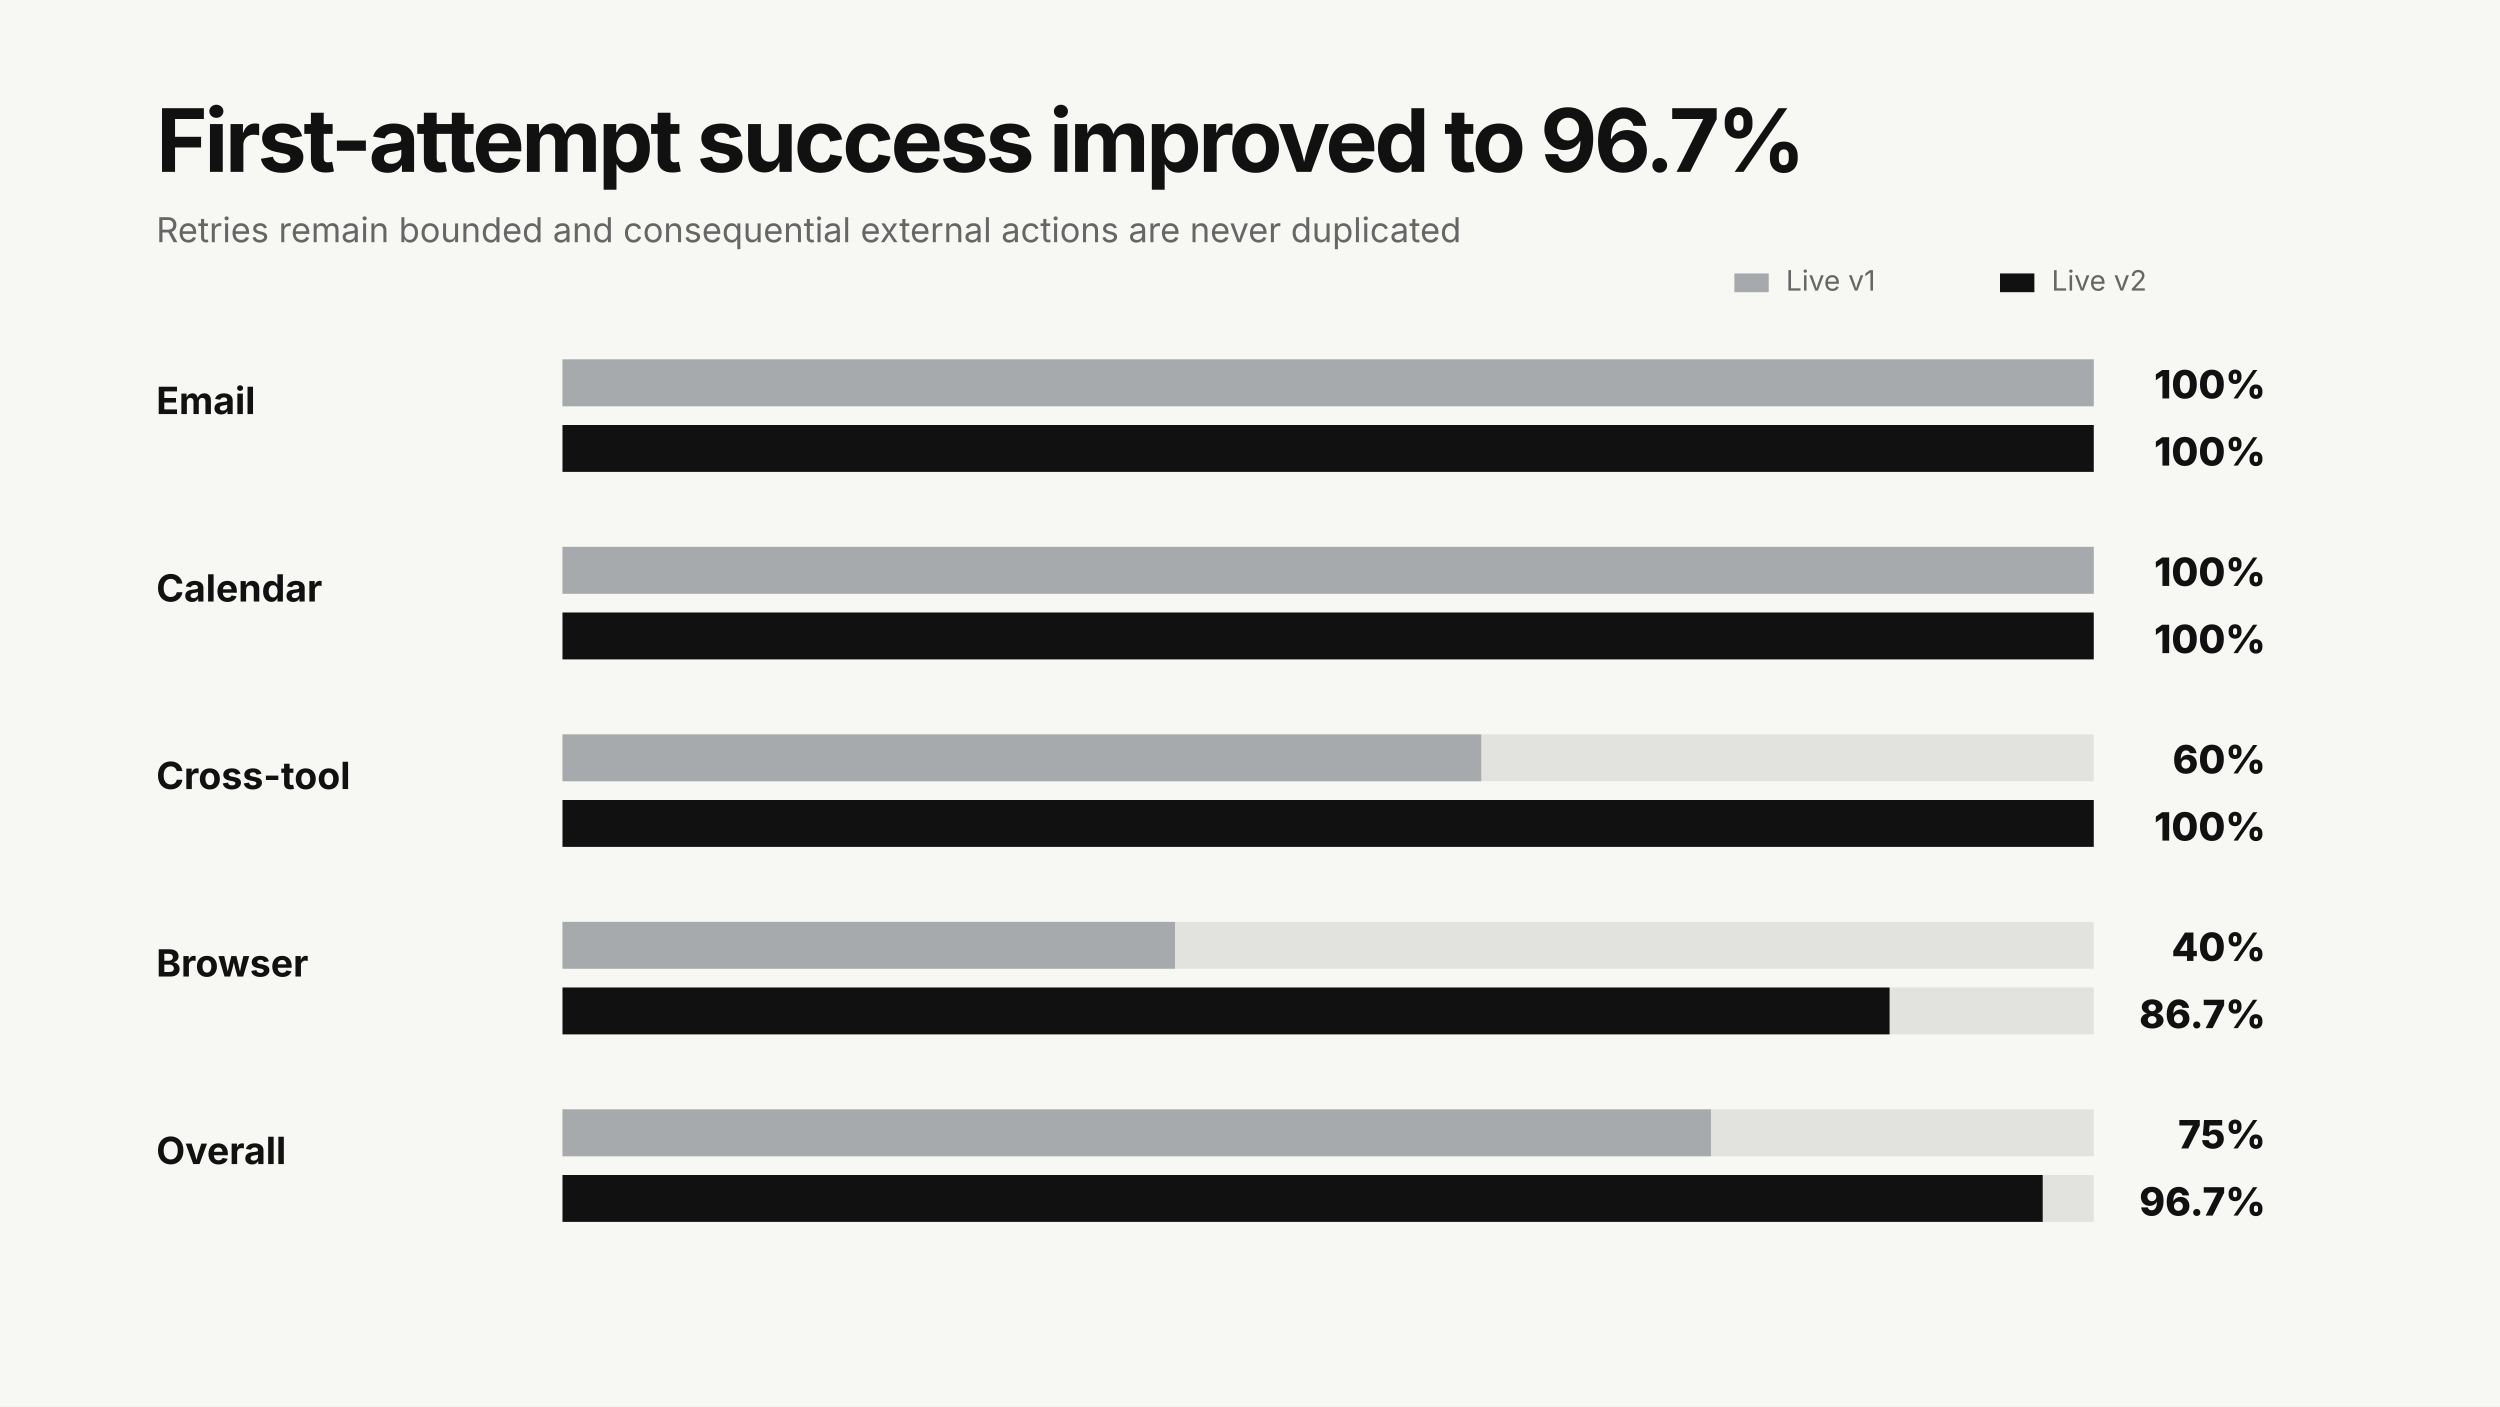
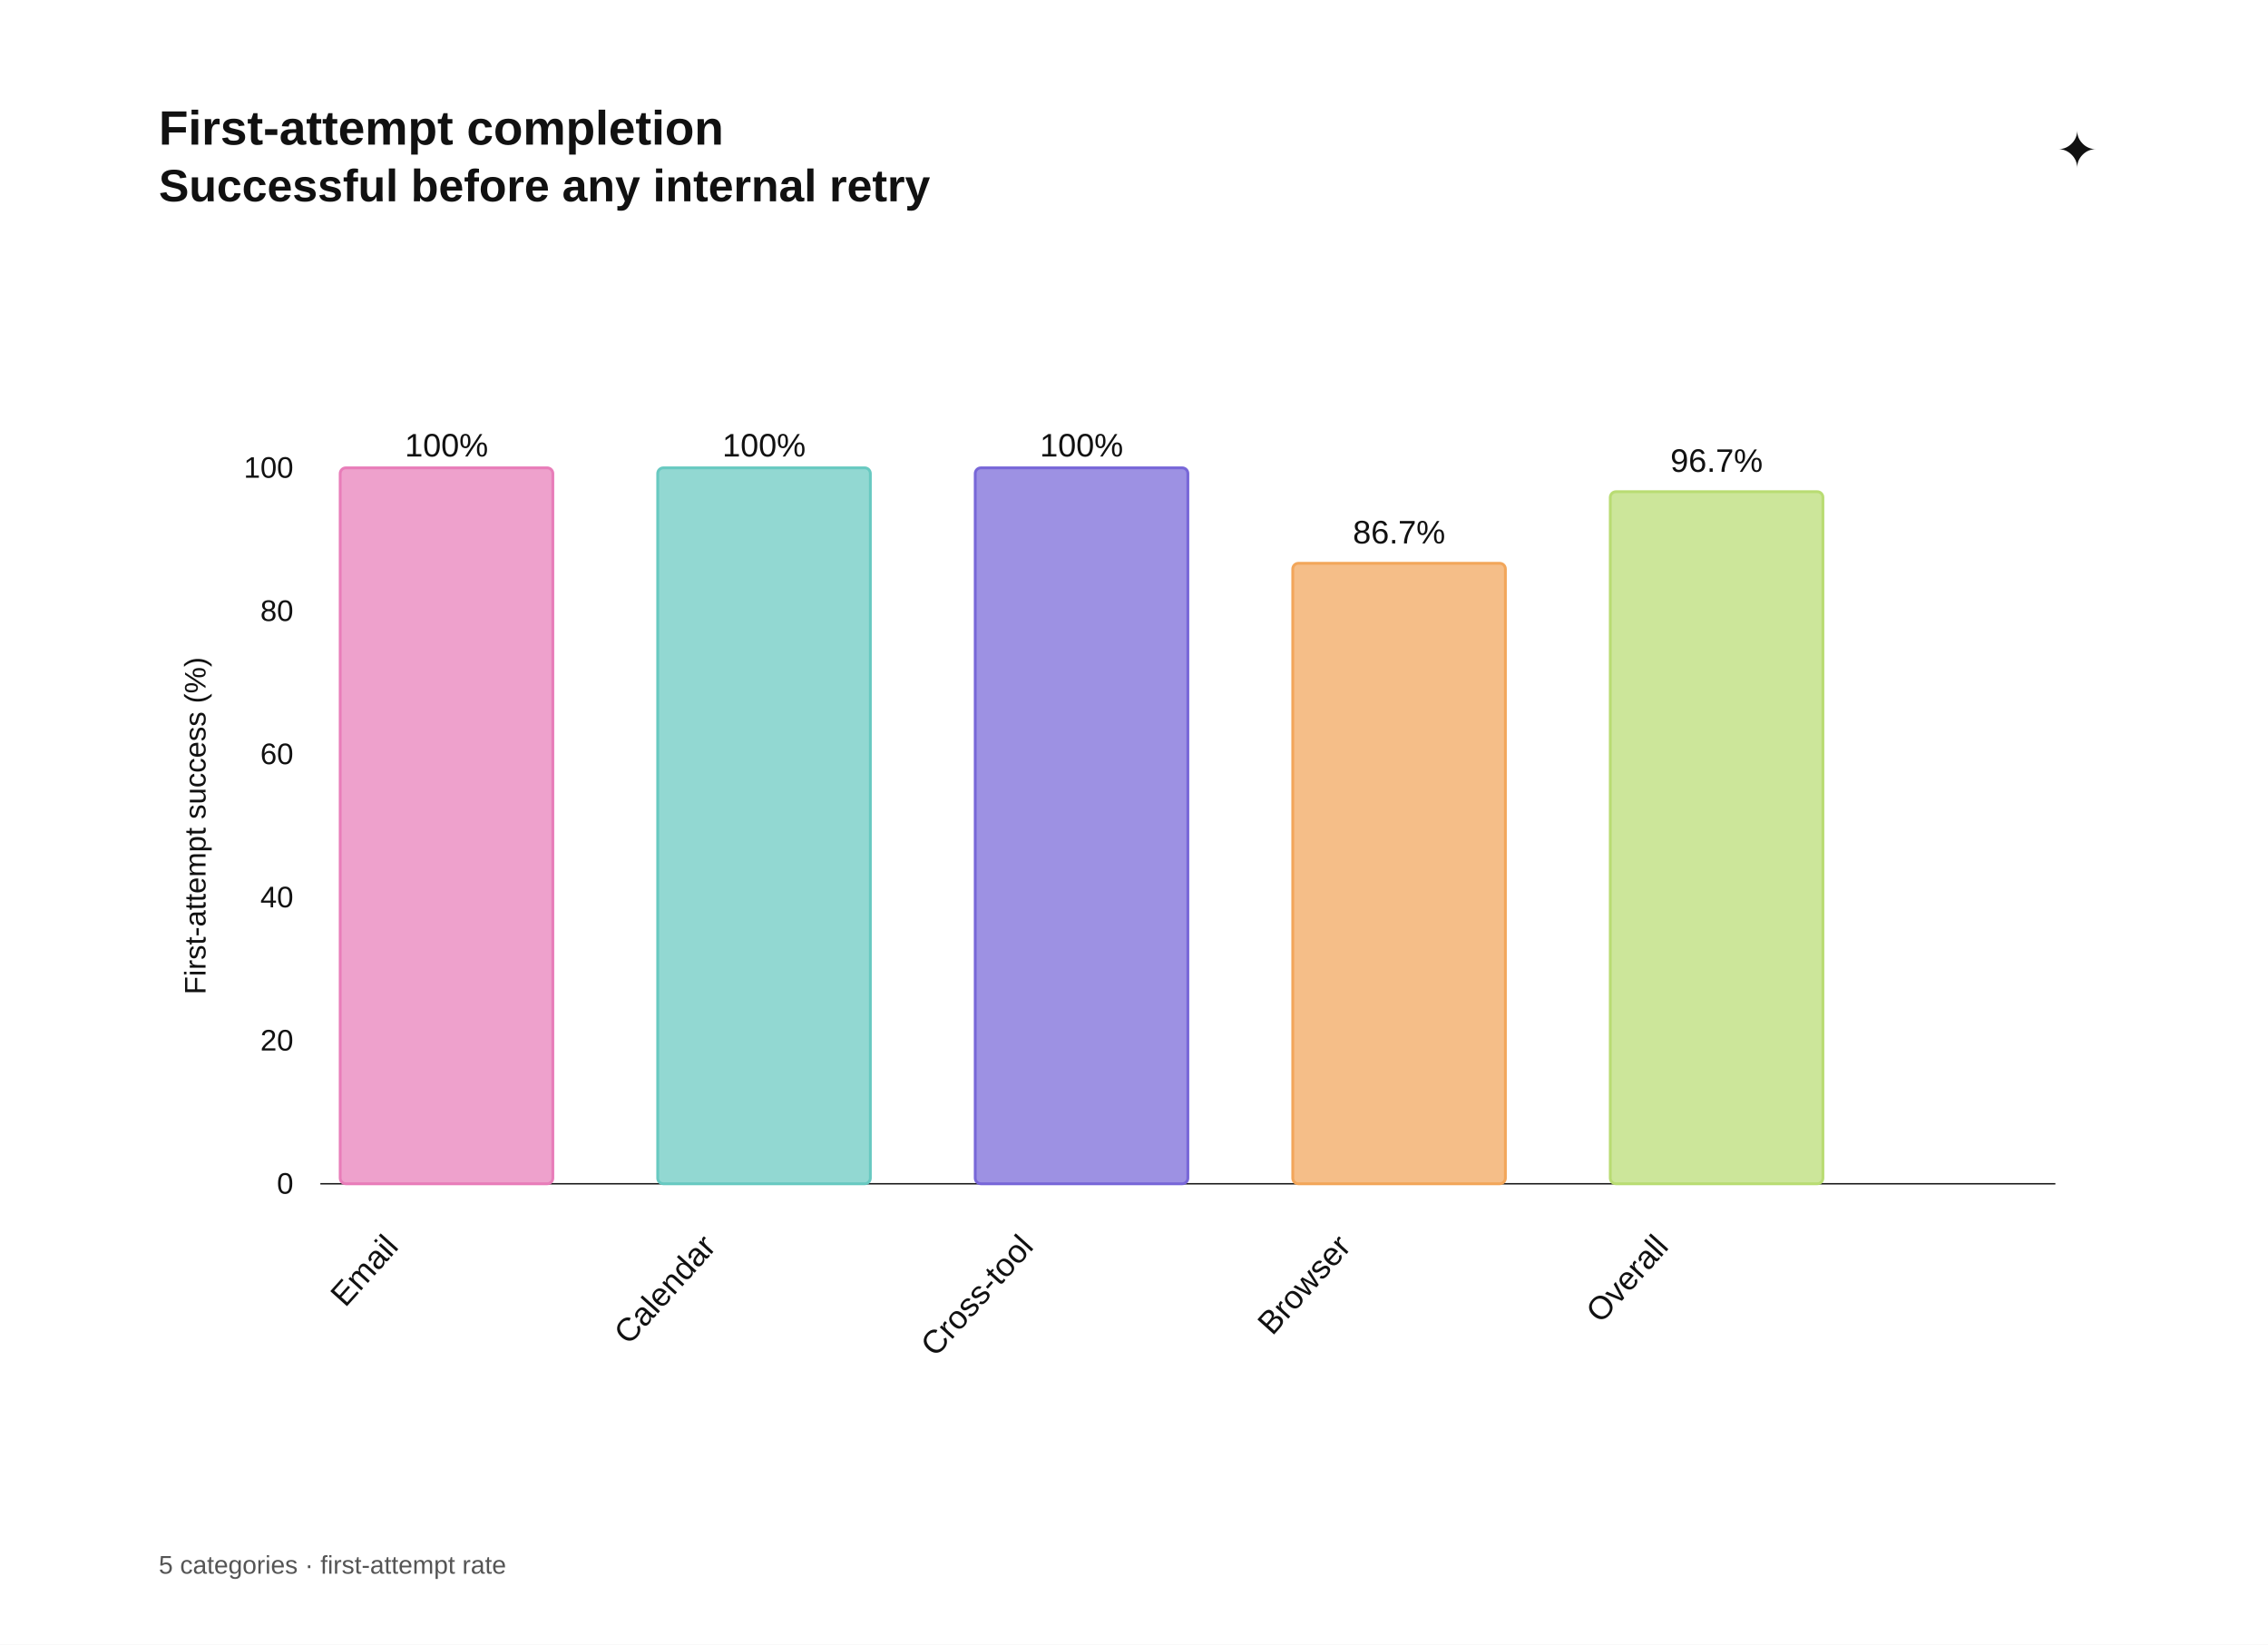
- <svg xmlns="http://www.w3.org/2000/svg" width="1600" height="900" viewBox="0 0 1600 900">
-   <rect width="1600" height="900" fill="#F7F7F4" />
-   <style>text{font-family:Inter,ui-sans-serif,-apple-system,BlinkMacSystemFont,"Segoe UI",sans-serif;fill:#111}.title{font-size:56px;font-weight:740;letter-spacing:-2px}.sub{font-size:22px;fill:#666}.label{font-size:24px;font-weight:650}.value{font-size:25px;font-weight:760}.small{font-size:18px;fill:#666}.note{font-size:18px;fill:#777}</style>
-   <text class="title" x="100" y="110">First-attempt success improved to 96.7%</text>
-   <text class="sub" x="100" y="155">Retries remain bounded and consequential external actions are never duplicated</text>
-   <rect x="1110" y="175" width="22" height="12" fill="#A7AAAC" />
-   <text class="small" x="1143" y="186">Live v1</text>
-   <rect x="1280" y="175" width="22" height="12" fill="#111" />
-   <text class="small" x="1313" y="186">Live v2</text>
-   <text class="label" x="100" y="265">Email</text>
-   <rect x="360" y="230" width="980" height="30" fill="#E2E2DE" />
-   <rect x="360" y="230" width="980" height="30" fill="#A7AAAC" />
-   <rect x="360" y="272" width="980" height="30" fill="#E2E2DE" />
-   <rect x="360" y="272" width="980" height="30" fill="#111" />
-   <text class="value" x="1450" y="255" text-anchor="end">100%</text>
-   <text class="value" x="1450" y="298" text-anchor="end">100%</text>
-   <text class="label" x="100" y="385">Calendar</text>
-   <rect x="360" y="350" width="980" height="30" fill="#E2E2DE" />
-   <rect x="360" y="350" width="980" height="30" fill="#A7AAAC" />
-   <rect x="360" y="392" width="980" height="30" fill="#E2E2DE" />
-   <rect x="360" y="392" width="980" height="30" fill="#111" />
-   <text class="value" x="1450" y="375" text-anchor="end">100%</text>
-   <text class="value" x="1450" y="418" text-anchor="end">100%</text>
-   <text class="label" x="100" y="505">Cross-tool</text>
-   <rect x="360" y="470" width="980" height="30" fill="#E2E2DE" />
-   <rect x="360" y="470" width="588" height="30" fill="#A7AAAC" />
-   <rect x="360" y="512" width="980" height="30" fill="#E2E2DE" />
-   <rect x="360" y="512" width="980" height="30" fill="#111" />
-   <text class="value" x="1450" y="495" text-anchor="end">60%</text>
-   <text class="value" x="1450" y="538" text-anchor="end">100%</text>
-   <text class="label" x="100" y="625">Browser</text>
-   <rect x="360" y="590" width="980" height="30" fill="#E2E2DE" />
-   <rect x="360" y="590" width="392" height="30" fill="#A7AAAC" />
-   <rect x="360" y="632" width="980" height="30" fill="#E2E2DE" />
-   <rect x="360" y="632" width="849.333" height="30" fill="#111" />
-   <text class="value" x="1450" y="615" text-anchor="end">40%</text>
-   <text class="value" x="1450" y="658" text-anchor="end">86.7%</text>
-   <text class="label" x="100" y="745">Overall</text>
-   <rect x="360" y="710" width="980" height="30" fill="#E2E2DE" />
-   <rect x="360" y="710" width="735" height="30" fill="#A7AAAC" />
-   <rect x="360" y="752" width="980" height="30" fill="#E2E2DE" />
-   <rect x="360" y="752" width="947.333" height="30" fill="#111" />
-   <text class="value" x="1450" y="735" text-anchor="end">75%</text>
-   <text class="value" x="1450" y="778" text-anchor="end">96.7%</text>
+ <svg xmlns="http://www.w3.org/2000/svg" width="1600" height="1160" viewBox="0 0 1600 1160">
+   <rect width="1600" height="1160" fill="#FFFFFF" />
+   <style>text{font-family:Arial,Helvetica,sans-serif;fill:#111}.title{font-size:34px;font-weight:700}.subtitle{font-size:32px;font-weight:700}.axis{font-size:21px;font-weight:400}.label{font-size:23px;font-weight:400}.value{font-size:23px;font-weight:400}.note{font-size:18px;font-weight:400;fill:#555}.brand{font-size:35px;font-weight:400}</style>
+   <text class="title" x="112" y="102">First-attempt completion</text>
+   <text class="subtitle" x="112" y="142">Successful before any internal retry</text>
+   <text class="brand" x="1480" y="118" text-anchor="end">✦</text>
+   <text class="axis" x="207" y="842" text-anchor="end">0</text>
+   <text class="axis" x="207" y="741" text-anchor="end">20</text>
+   <text class="axis" x="207" y="640" text-anchor="end">40</text>
+   <text class="axis" x="207" y="539" text-anchor="end">60</text>
+   <text class="axis" x="207" y="438" text-anchor="end">80</text>
+   <text class="axis" x="207" y="337" text-anchor="end">100</text>
+   <line x1="226" y1="835" x2="1450" y2="835" stroke="#111" stroke-width="1" />
+   <text class="axis" transform="translate(145 582.5) rotate(-90)" text-anchor="middle">First-attempt success (%)</text>
+   <rect x="240" y="330" width="150" height="505" rx="4" fill="#E87DB9" fill-opacity="0.72" stroke="#E87DB9" stroke-width="2" />
+   <text class="value" x="315" y="322" text-anchor="middle">100%</text>
+   <text class="label" transform="translate(282 880) rotate(-48)" text-anchor="end">Email</text>
+   <rect x="464" y="330" width="150" height="505" rx="4" fill="#68C9C1" fill-opacity="0.72" stroke="#68C9C1" stroke-width="2" />
+   <text class="value" x="539" y="322" text-anchor="middle">100%</text>
+   <text class="label" transform="translate(506 880) rotate(-48)" text-anchor="end">Calendar</text>
+   <rect x="688" y="330" width="150" height="505" rx="4" fill="#7867D8" fill-opacity="0.72" stroke="#7867D8" stroke-width="2" />
+   <text class="value" x="763" y="322" text-anchor="middle">100%</text>
+   <text class="label" transform="translate(730 880) rotate(-48)" text-anchor="end">Cross-tool</text>
+   <rect x="912" y="397.333" width="150" height="437.667" rx="4" fill="#F2A65A" fill-opacity="0.72" stroke="#F2A65A" stroke-width="2" />
+   <text class="value" x="987" y="383.333" text-anchor="middle">86.7%</text>
+   <text class="label" transform="translate(954 880) rotate(-48)" text-anchor="end">Browser</text>
+   <rect x="1136" y="346.833" width="150" height="488.167" rx="4" fill="#B9DC73" fill-opacity="0.72" stroke="#B9DC73" stroke-width="2" />
+   <text class="value" x="1211" y="332.833" text-anchor="middle">96.7%</text>
+   <text class="label" transform="translate(1178 880) rotate(-48)" text-anchor="end">Overall</text>
+   <text class="note" x="112" y="1110">5 categories · first-attempt rate</text>
</svg>
